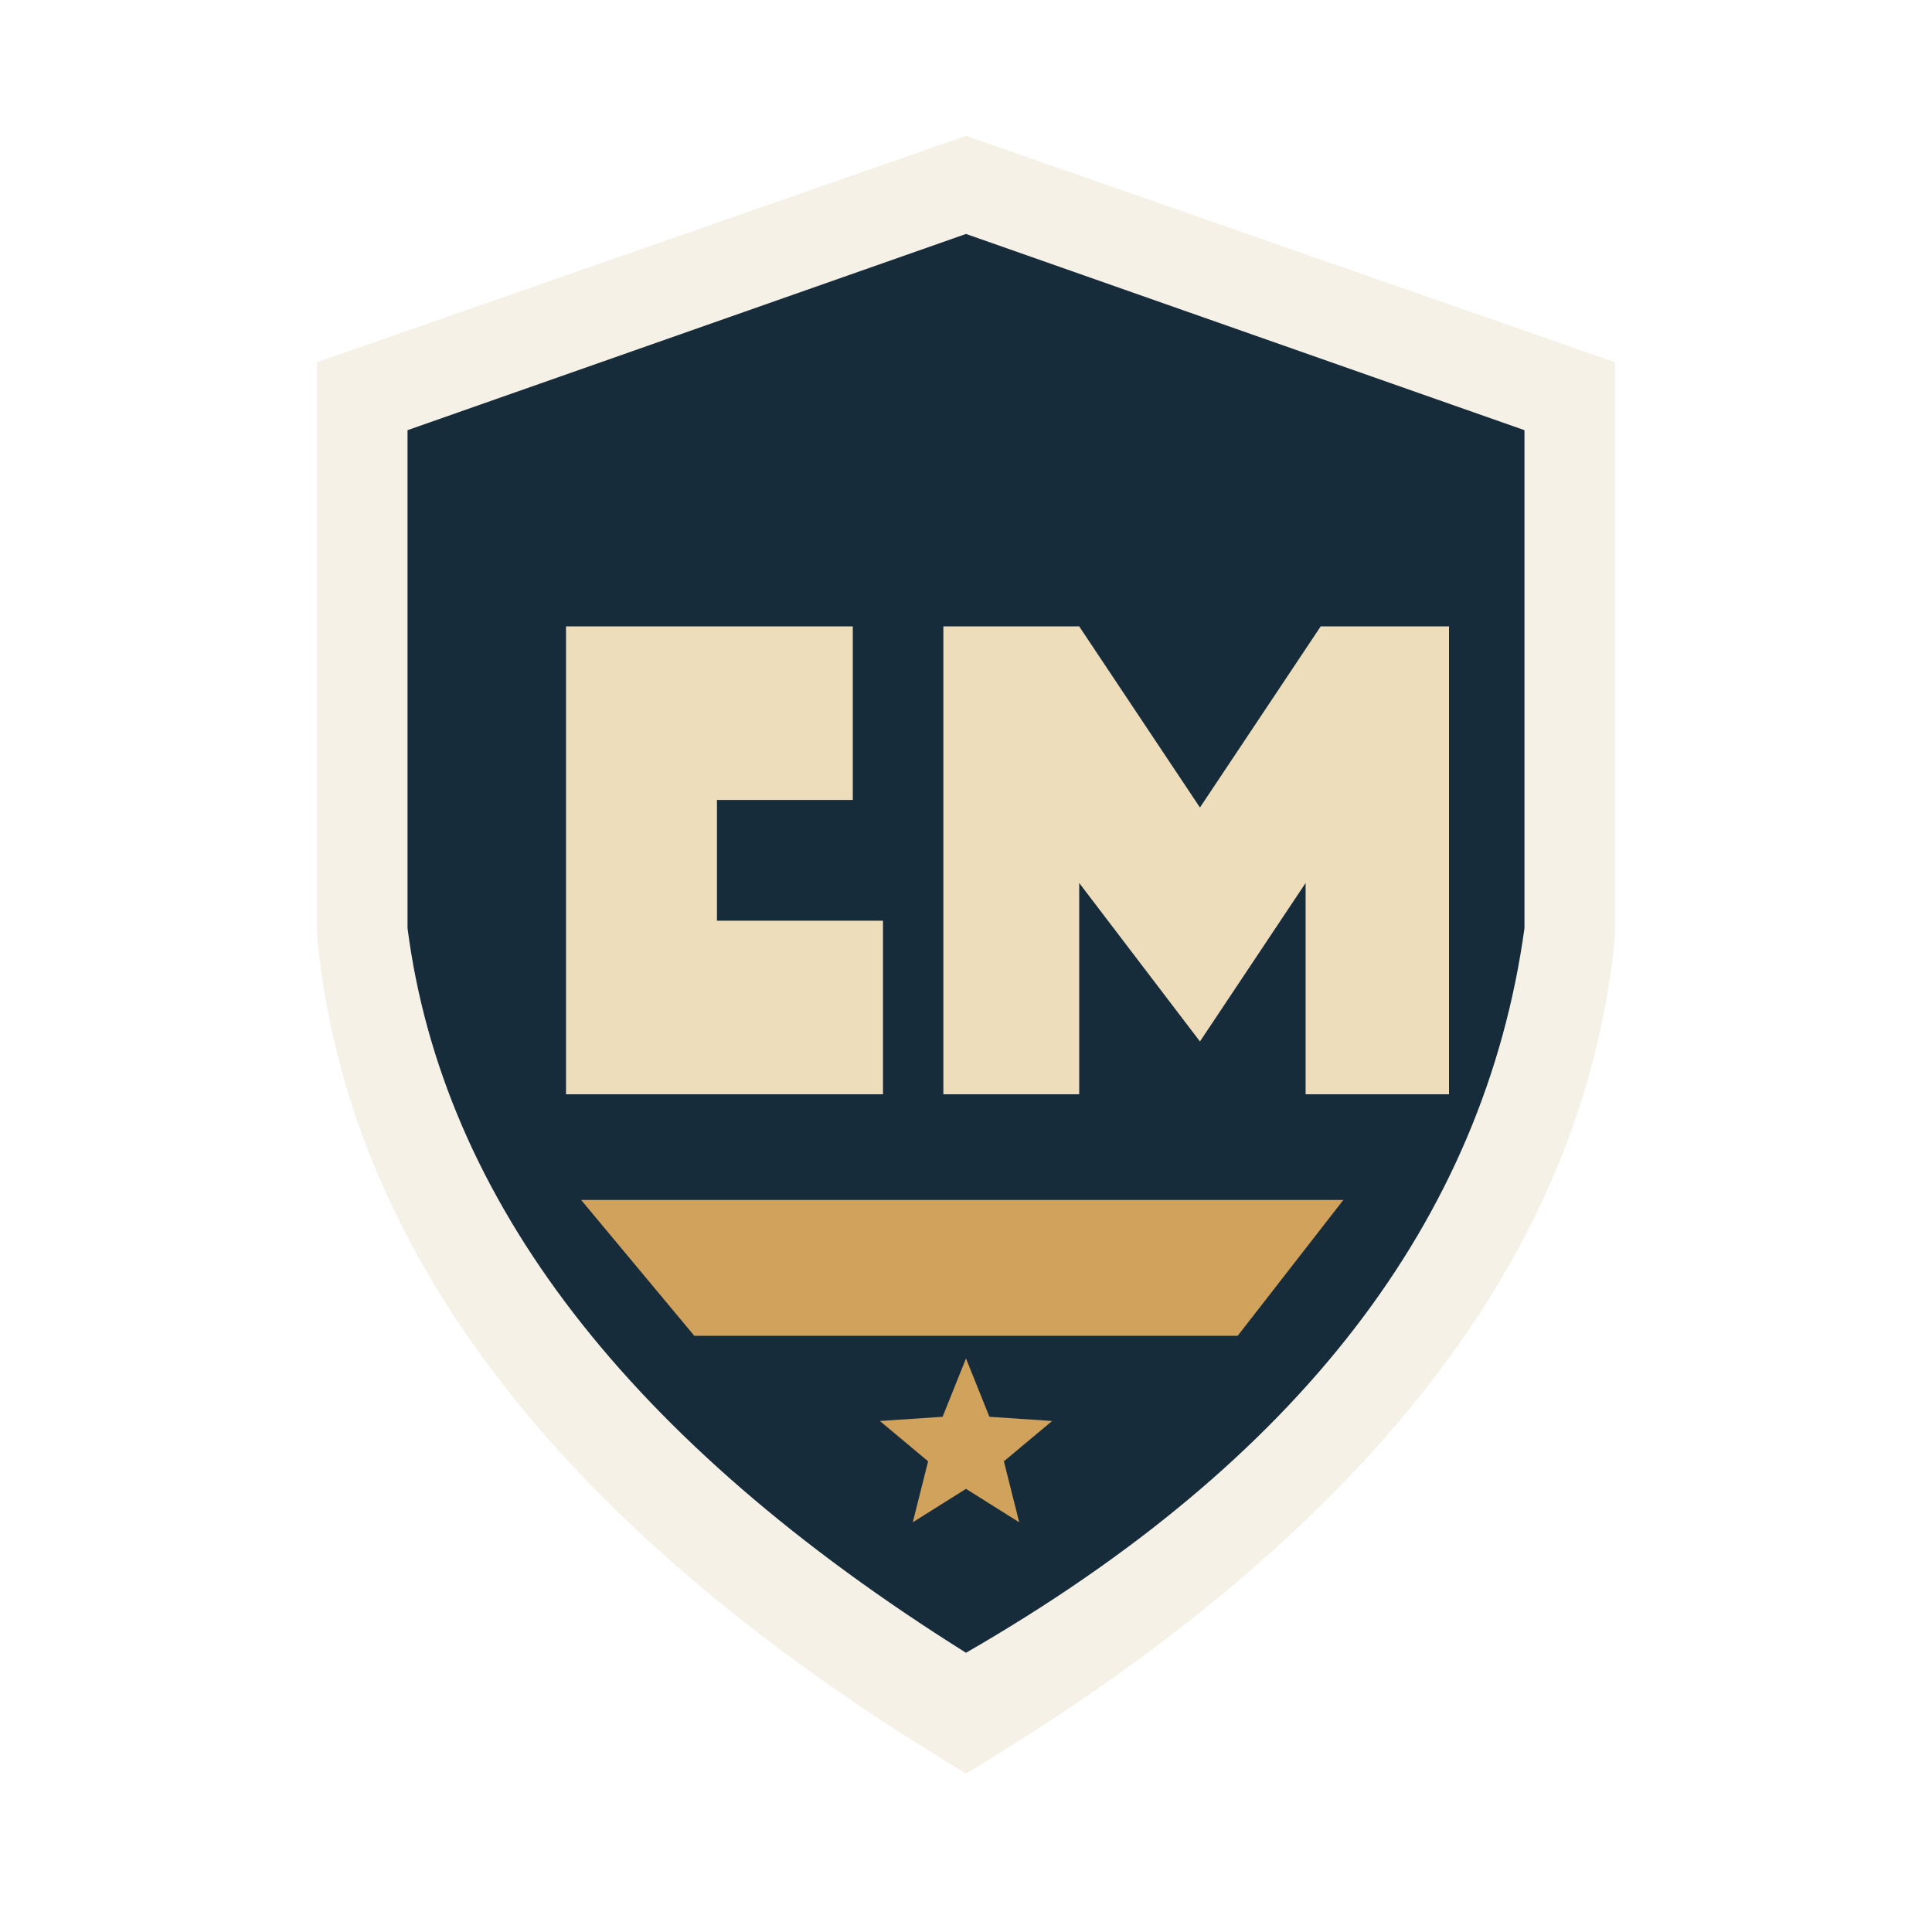
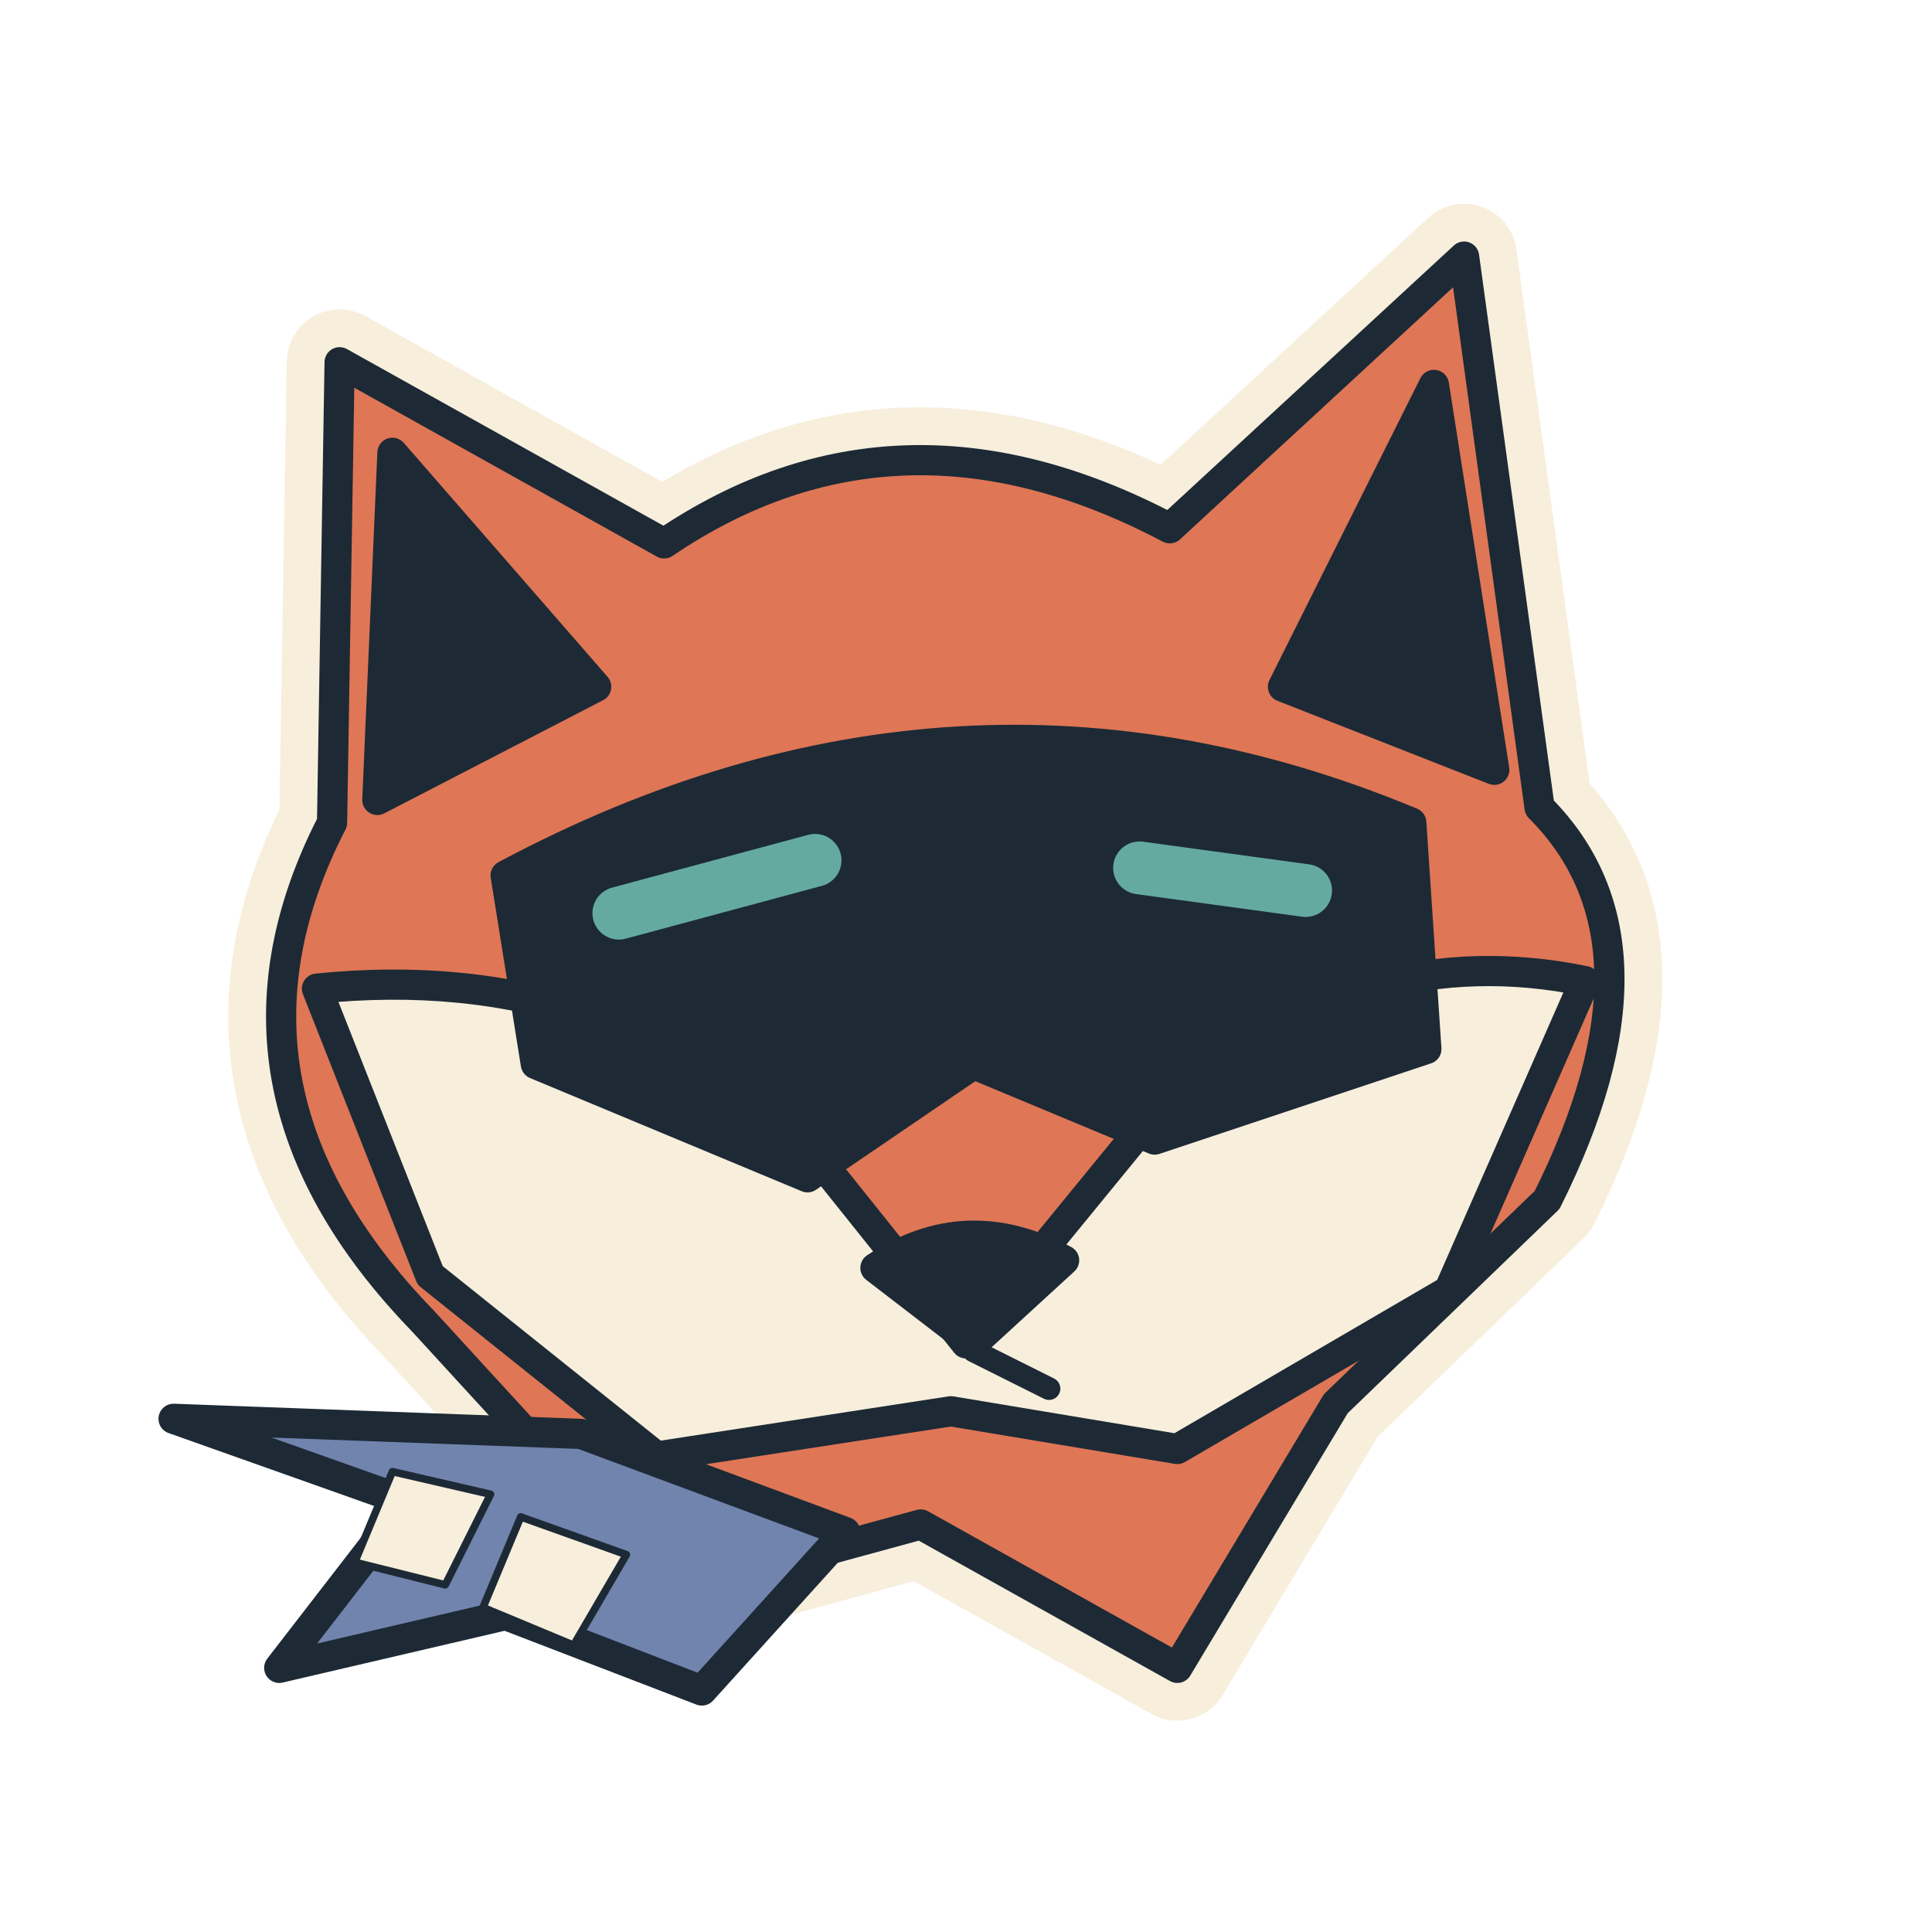
- <svg xmlns="http://www.w3.org/2000/svg" width="128" height="128" viewBox="0 0 256 256">
-   <path d="M128 18L214 48V124Q208 187 128 235Q48 187 42 124V48Z" fill="#f6f1e6" />
-   <path d="M128 31L202 57V123Q194 181 128 219Q61 177 54 123V57Z" fill="#172c3b" />
-   <path d="M75 83H113V106H95V122H117V145H75Z M125 83H143L159 107L175 83H192V145H173V117L159 138L143 117V145H125Z" fill="#eeddbb" />
-   <path d="M77 159H178L164 177H92Z" fill="#d1a25b" />
-   <path d="M128.00 180.00L131.10 187.73L139.41 188.29L133.02 193.63L135.05 201.71L128.00 197.28L120.95 201.71L122.98 193.63L116.59 188.29L124.90 187.73Z" fill="#d1a25b" />
+ <svg xmlns="http://www.w3.org/2000/svg" width="256" height="256" viewBox="0 0 256 256">
+   <path d="M45 48L88 72Q119 51 155 70L194 34L204 107Q222 125 205 159L177 186L156 221L122 202L89 211L56 175Q26 144 44 109Z" fill="#f7eedc" stroke="#f7eedc" stroke-width="14" stroke-linejoin="round" />
+   <path d="M45 48L88 72Q119 51 155 70L194 34L204 107Q222 125 205 159L177 186L156 221L122 202L89 211L56 175Q26 144 44 109Z" fill="#df7656" stroke="#1d2a35" stroke-width="4" stroke-linecap="round" stroke-linejoin="round" />
+   <path d="M52 60L79 91L50 106Z M190 51L170 91L198 102Z" fill="#1d2a35" stroke="#1d2a35" stroke-width="4" stroke-linecap="round" stroke-linejoin="round" />
+   <path d="M42 131Q81 127 108 153L128 178L155 145Q181 124 210 130L192 171L156 192L126 187L87 193L57 169Z" fill="#f7eedc" stroke="#1d2a35" stroke-width="4" stroke-linecap="round" stroke-linejoin="round" />
+   <path d="M67 116Q127 84 187 109L189 139L153 151L129 141L107 156L71 141Z" fill="#1d2a35" stroke="#1d2a35" stroke-width="4" stroke-linecap="round" stroke-linejoin="round" />
+   <path d="M82 121L108 114M151 115L173 118" fill="none" stroke="#64aaa1" stroke-width="7" stroke-linecap="round" stroke-linejoin="round" />
+   <path d="M116 168Q128 160 141 167L129 178Z" fill="#1d2a35" stroke="#1d2a35" stroke-width="4" stroke-linecap="round" stroke-linejoin="round" />
+   <path d="M129 179L139 184" fill="none" stroke="#1d2a35" stroke-width="3" stroke-linecap="round" stroke-linejoin="round" />
+   <path d="M77 190L112 203L93 224L67 214L37 221L54 199L23 188Z" fill="#7184ae" stroke="#1d2a35" stroke-width="4" stroke-linecap="round" stroke-linejoin="round" />
+   <path d="M52 195L65 198L59 210L47 207Z M69 201L83 206L76 218L64 213Z" fill="#f7eedc" stroke="#1d2a35" stroke-width="1" stroke-linecap="round" stroke-linejoin="round" />
</svg>
